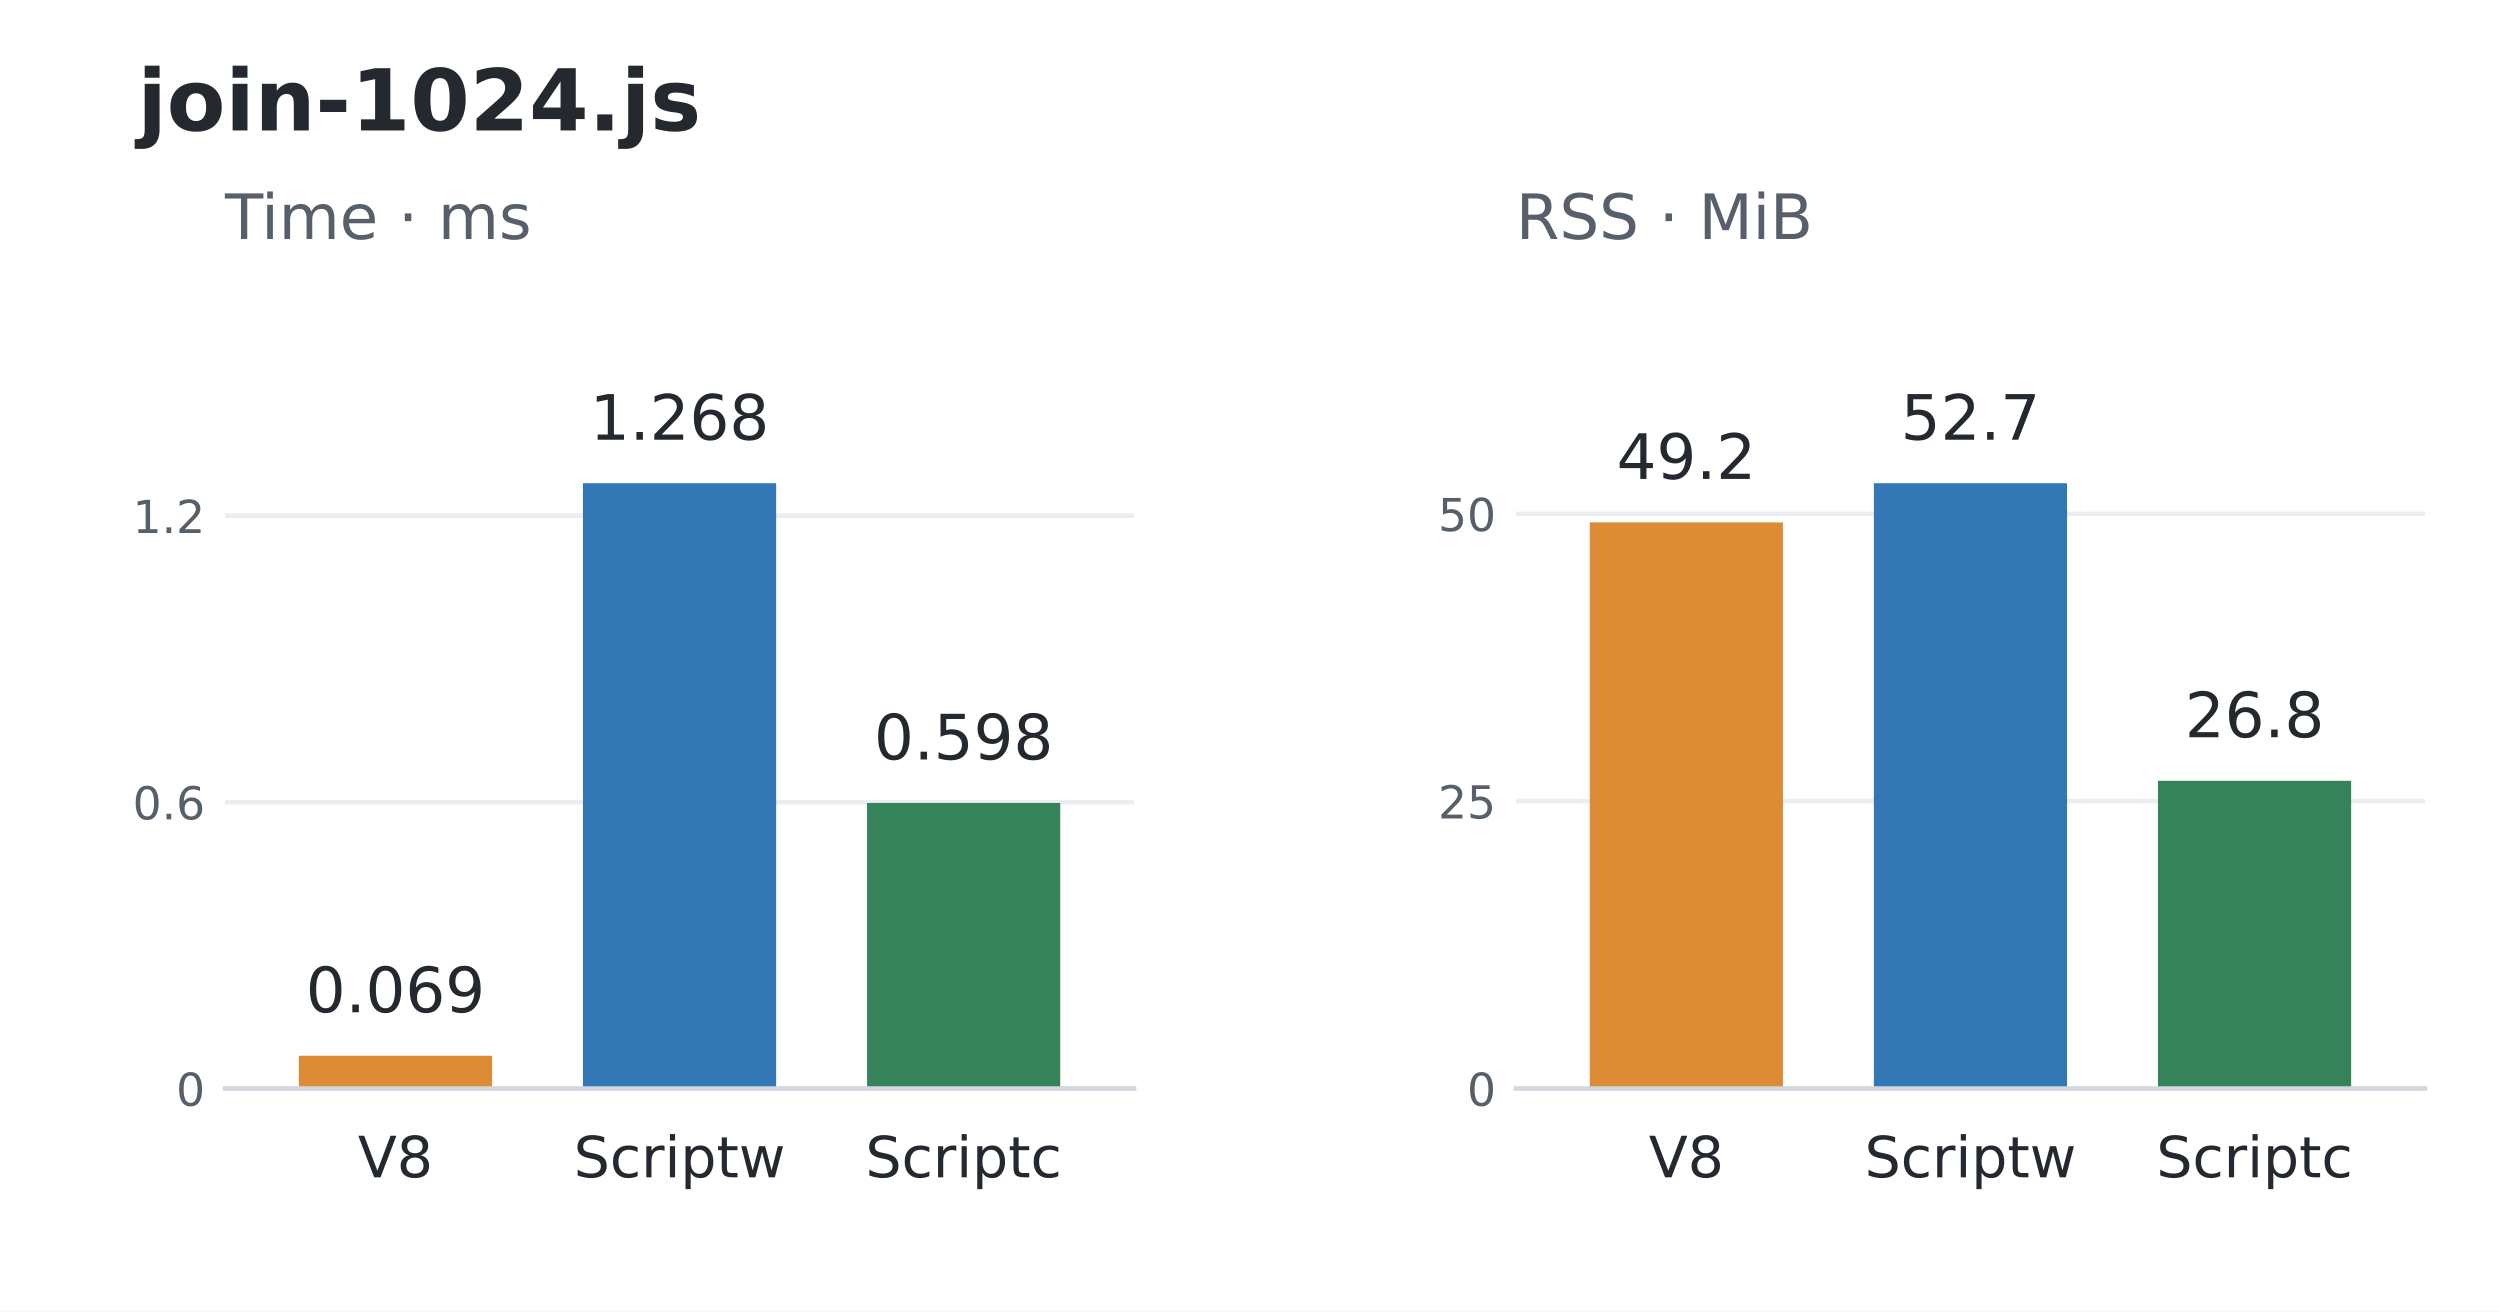
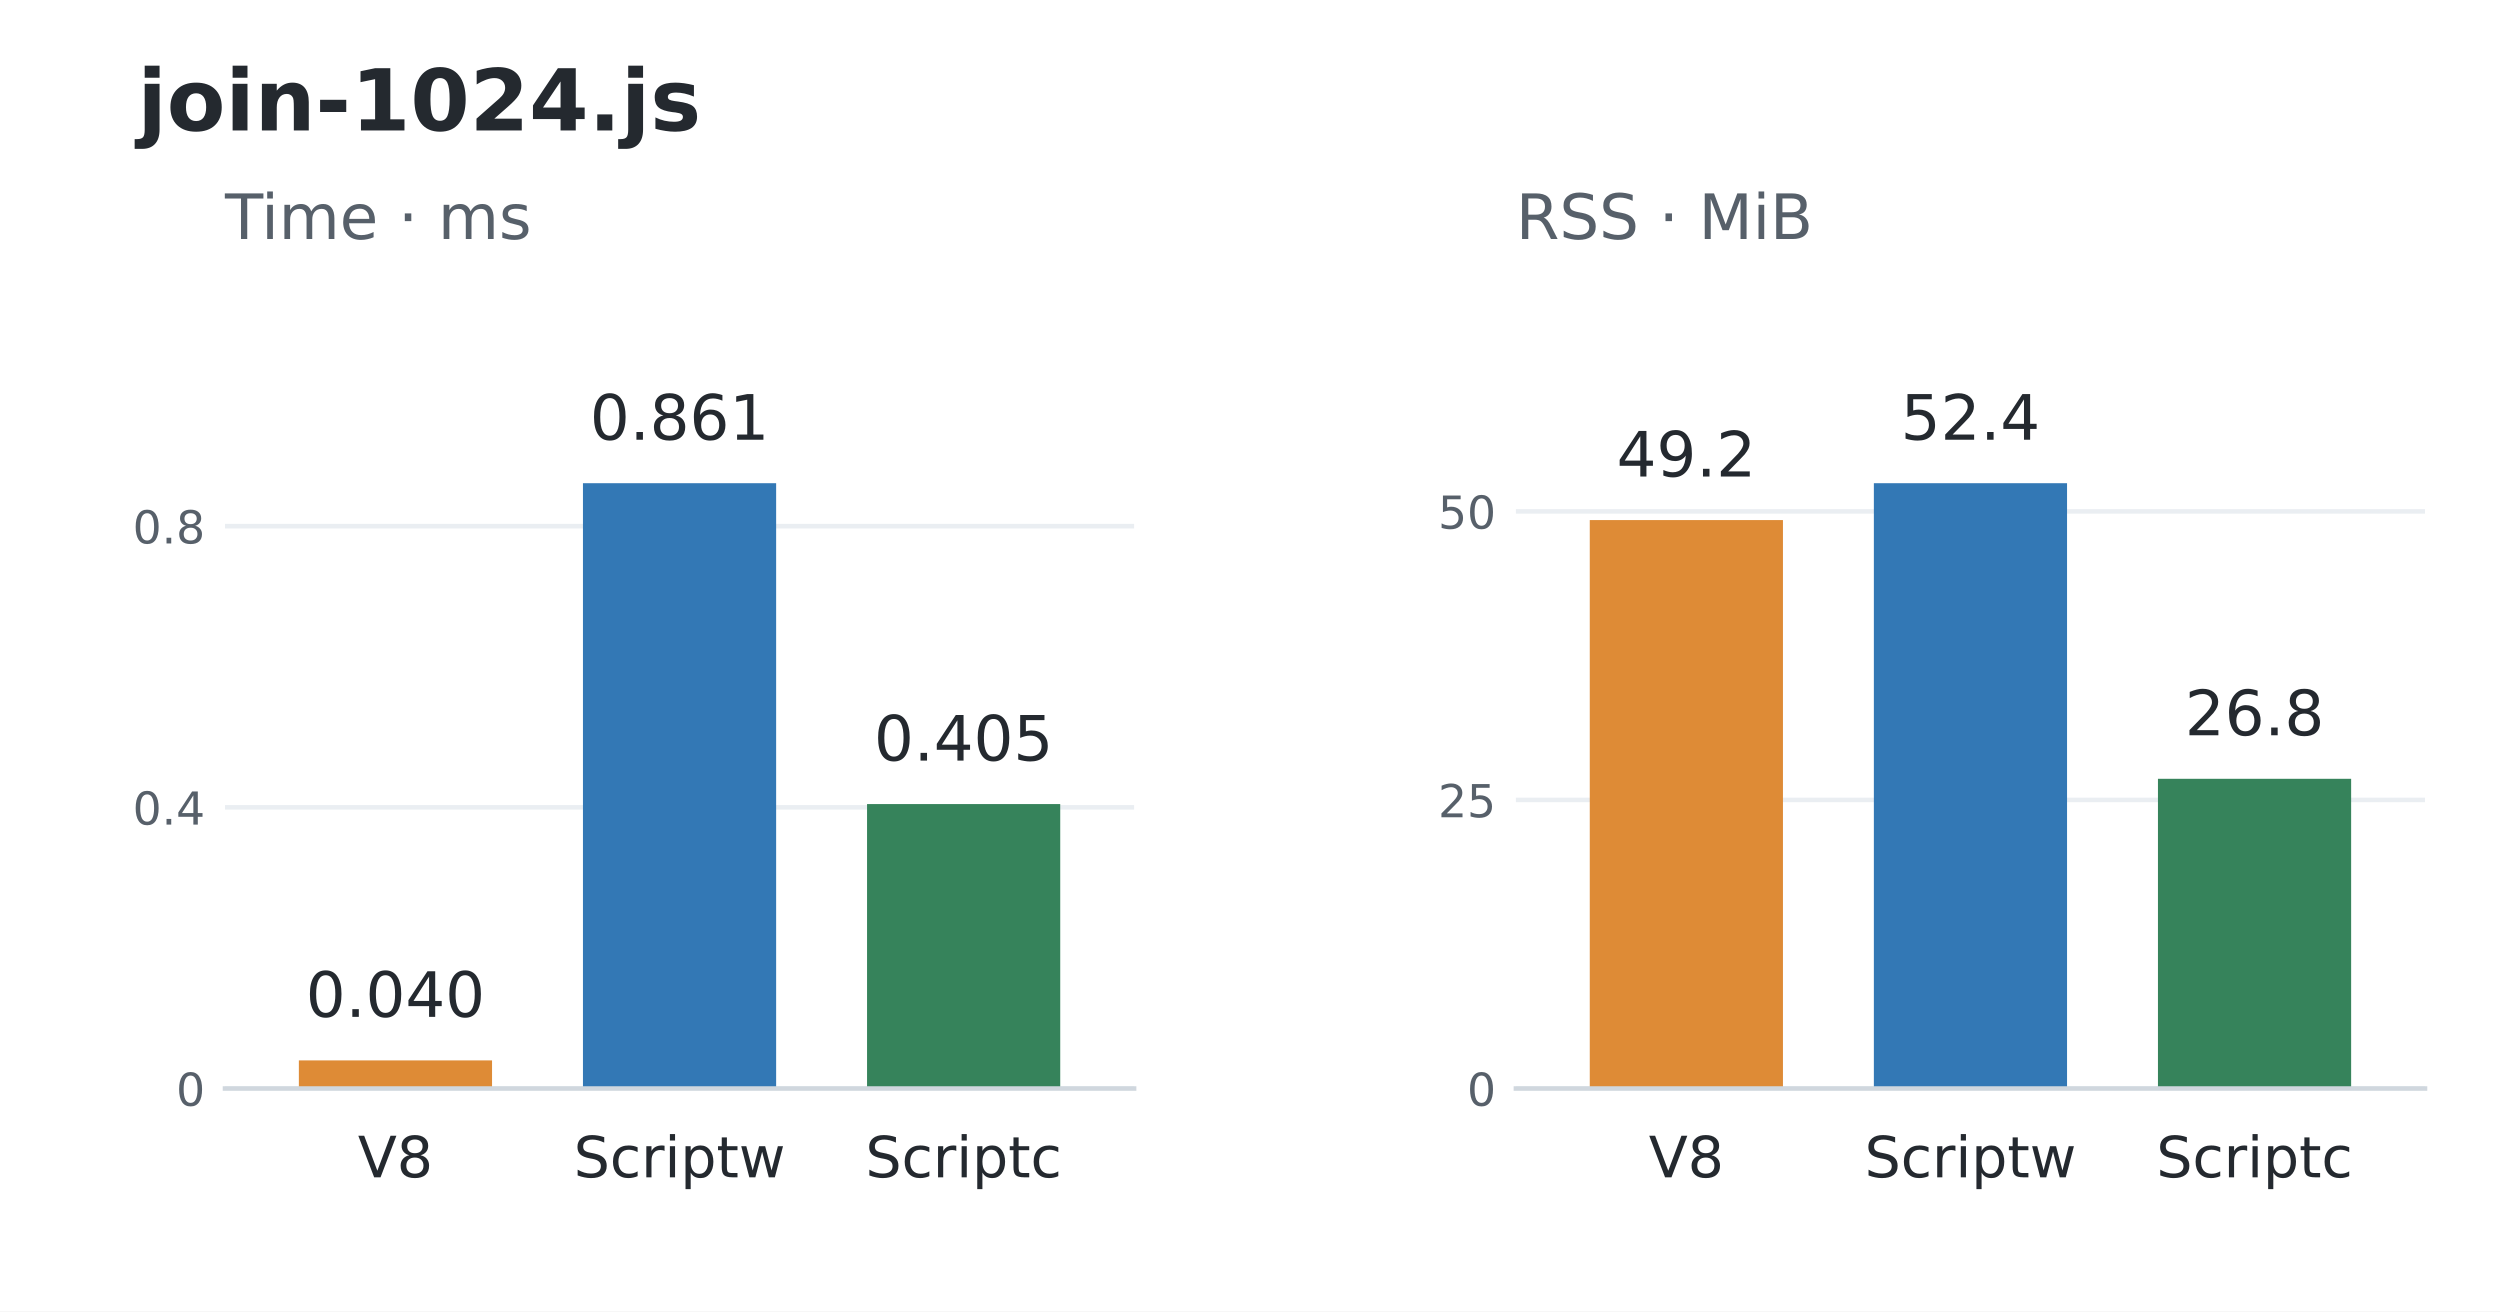
<svg xmlns="http://www.w3.org/2000/svg" width="439.2pt" height="230.4pt" viewBox="0 0 439.2 230.4" version="1.1">
  <defs>
    <style type="text/css">*{stroke-linejoin: round; stroke-linecap: butt}</style>
  </defs>
  <g id="figure_1">
    <g id="patch_1">
      <path d="M 0 230.4 L 439.2 230.4 L 439.2 0 L 0 0 z " style="fill: #ffffff" />
    </g>
    <g id="axes_1">
      <g id="patch_2">
        <path d="M 39.528 191.232 L 199.237 191.232 L 199.237 52.992 L 39.528 52.992 z " style="fill: #ffffff" />
      </g>
      <g id="matplotlib.axis_1">
        <g id="xtick_1">
          <g id="line2d_1" />
          <g id="text_1">
            <text style="font-size: 10px; font-family: 'DejaVu Sans'; text-anchor: middle; fill: #24292f" x="69.473" y="206.83" transform="rotate(-0 69.47346 206.8297)">V8</text>
          </g>
        </g>
        <g id="xtick_2">
          <g id="line2d_2" />
          <g id="text_2">
            <text style="font-size: 10px; font-family: 'DejaVu Sans'; text-anchor: middle; fill: #24292f" x="119.383" y="206.83" transform="rotate(-0 119.3825 206.8304)">Scriptw</text>
          </g>
        </g>
        <g id="xtick_3">
          <g id="line2d_3" />
          <g id="text_3">
            <text style="font-size: 10px; font-family: 'DejaVu Sans'; text-anchor: middle; fill: #24292f" x="169.292" y="206.83" transform="rotate(-0 169.2916 206.8304)">Scriptc</text>
          </g>
        </g>
      </g>
      <g id="matplotlib.axis_2">
        <g id="ytick_1">
          <g id="line2d_4">
            <path d="M 39.528 191.232 L 199.237 191.232 " clip-path="url(#p648741f3fb)" style="fill: none; stroke: #eaeef2; stroke-width: 0.8; stroke-linecap: square" />
          </g>
          <g id="line2d_5" />
          <g id="text_4">
            <text style="font-size: 8px; font-family: 'DejaVu Sans'; text-anchor: end; fill: #57606a" x="36.028" y="194.271" transform="rotate(-0 36.028 194.2711)">0</text>
          </g>
        </g>
        <g id="ytick_2">
          <g id="line2d_6">
-             <path d="M 39.528 140.915 L 199.237 140.915 " clip-path="url(#p648741f3fb)" style="fill: none; stroke: #eaeef2; stroke-width: 0.8; stroke-linecap: square" />
+             <path d="M 39.528 141.834 L 199.237 141.834 " clip-path="url(#p648741f3fb)" style="fill: none; stroke: #eaeef2; stroke-width: 0.8; stroke-linecap: square" />
          </g>
          <g id="line2d_7" />
          <g id="text_5">
-             <text style="font-size: 8px; font-family: 'DejaVu Sans'; text-anchor: end; fill: #57606a" x="36.028" y="143.954" transform="rotate(-0 36.028 143.9538)">0.6</text>
+             <text style="font-size: 8px; font-family: 'DejaVu Sans'; text-anchor: end; fill: #57606a" x="36.028" y="144.873" transform="rotate(-0 36.028 144.8726)">0.4</text>
          </g>
        </g>
        <g id="ytick_3">
          <g id="line2d_8">
-             <path d="M 39.528 90.598 L 199.237 90.598 " clip-path="url(#p648741f3fb)" style="fill: none; stroke: #eaeef2; stroke-width: 0.8; stroke-linecap: square" />
+             <path d="M 39.528 92.435 L 199.237 92.435 " clip-path="url(#p648741f3fb)" style="fill: none; stroke: #eaeef2; stroke-width: 0.8; stroke-linecap: square" />
          </g>
          <g id="line2d_9" />
          <g id="text_6">
-             <text style="font-size: 8px; font-family: 'DejaVu Sans'; text-anchor: end; fill: #57606a" x="36.028" y="93.637" transform="rotate(-0 36.028 93.63656)">1.2</text>
+             <text style="font-size: 8px; font-family: 'DejaVu Sans'; text-anchor: end; fill: #57606a" x="36.028" y="95.474" transform="rotate(-0 36.028 95.47414)">0.8</text>
          </g>
        </g>
      </g>
      <g id="patch_3">
-         <path d="M 52.504 191.232 L 86.443 191.232 L 86.443 185.474 L 52.504 185.474 z " clip-path="url(#p648741f3fb)" style="fill: #de8b36" />
+         <path d="M 52.504 191.232 L 86.443 191.232 L 86.443 186.288 L 52.504 186.288 z " clip-path="url(#p648741f3fb)" style="fill: #de8b36" />
      </g>
      <g id="patch_4">
        <path d="M 102.413 191.232 L 136.352 191.232 L 136.352 84.894 L 102.413 84.894 z " clip-path="url(#p648741f3fb)" style="fill: #3378b5" />
      </g>
      <g id="patch_5">
-         <path d="M 152.323 191.232 L 186.261 191.232 L 186.261 141.062 L 152.323 141.062 z " clip-path="url(#p648741f3fb)" style="fill: #36835b" />
+         <path d="M 152.323 191.232 L 186.261 191.232 L 186.261 141.264 L 152.323 141.264 z " clip-path="url(#p648741f3fb)" style="fill: #36835b" />
      </g>
      <g id="patch_6">
        <path d="M 39.528 191.232 L 199.237 191.232 " style="fill: none; stroke: #d0d7de; stroke-width: 0.8; stroke-linejoin: miter; stroke-linecap: square" />
      </g>
      <g id="text_7">
-         <text style="font-size: 11px; font-family: 'DejaVu Sans'; text-anchor: middle; fill: #24292f" x="69.473" y="177.832" transform="rotate(-0 69.47346 177.8318)">0.069</text>
+         <text style="font-size: 11px; font-family: 'DejaVu Sans'; text-anchor: middle; fill: #24292f" x="69.473" y="178.645" transform="rotate(-0 69.47346 178.6452)">0.040</text>
      </g>
      <g id="text_8">
-         <text style="font-size: 11px; font-family: 'DejaVu Sans'; text-anchor: middle; fill: #24292f" x="119.383" y="77.251" transform="rotate(-0 119.3825 77.25096)">1.268</text>
+         <text style="font-size: 11px; font-family: 'DejaVu Sans'; text-anchor: middle; fill: #24292f" x="119.383" y="77.251" transform="rotate(-0 119.3825 77.25096)">0.861</text>
      </g>
      <g id="text_9">
-         <text style="font-size: 11px; font-family: 'DejaVu Sans'; text-anchor: middle; fill: #24292f" x="169.292" y="133.419" transform="rotate(-0 169.2916 133.4193)">0.598</text>
+         <text style="font-size: 11px; font-family: 'DejaVu Sans'; text-anchor: middle; fill: #24292f" x="169.292" y="133.621" transform="rotate(-0 169.2916 133.6211)">0.405</text>
      </g>
      <g id="text_10">
        <text style="font-size: 11px; font-family: 'DejaVu Sans'; text-anchor: start; fill: #57606a" x="39.528" y="41.992" transform="rotate(-0 39.528 41.992)">Time · ms</text>
      </g>
    </g>
    <g id="axes_2">
      <g id="patch_7">
        <path d="M 266.315 191.232 L 426.024 191.232 L 426.024 52.992 L 266.315 52.992 z " style="fill: #ffffff" />
      </g>
      <g id="matplotlib.axis_3">
        <g id="xtick_4">
          <g id="line2d_10" />
          <g id="text_11">
            <text style="font-size: 10px; font-family: 'DejaVu Sans'; text-anchor: middle; fill: #24292f" x="296.26" y="206.83" transform="rotate(-0 296.2604 206.8297)">V8</text>
          </g>
        </g>
        <g id="xtick_5">
          <g id="line2d_11" />
          <g id="text_12">
            <text style="font-size: 10px; font-family: 'DejaVu Sans'; text-anchor: middle; fill: #24292f" x="346.169" y="206.83" transform="rotate(-0 346.1695 206.8304)">Scriptw</text>
          </g>
        </g>
        <g id="xtick_6">
          <g id="line2d_12" />
          <g id="text_13">
            <text style="font-size: 10px; font-family: 'DejaVu Sans'; text-anchor: middle; fill: #24292f" x="396.079" y="206.83" transform="rotate(-0 396.0785 206.8304)">Scriptc</text>
          </g>
        </g>
      </g>
      <g id="matplotlib.axis_4">
        <g id="ytick_4">
          <g id="line2d_13">
            <path d="M 266.315 191.232 L 426.024 191.232 " clip-path="url(#pf3a1462166)" style="fill: none; stroke: #eaeef2; stroke-width: 0.8; stroke-linecap: square" />
          </g>
          <g id="line2d_14" />
          <g id="text_14">
            <text style="font-size: 8px; font-family: 'DejaVu Sans'; text-anchor: end; fill: #57606a" x="262.815" y="194.271" transform="rotate(-0 262.8149 194.2711)">0</text>
          </g>
        </g>
        <g id="ytick_5">
          <g id="line2d_15">
-             <path d="M 266.315 140.747 L 426.024 140.747 " clip-path="url(#pf3a1462166)" style="fill: none; stroke: #eaeef2; stroke-width: 0.8; stroke-linecap: square" />
+             <path d="M 266.315 140.536 L 426.024 140.536 " clip-path="url(#pf3a1462166)" style="fill: none; stroke: #eaeef2; stroke-width: 0.8; stroke-linecap: square" />
          </g>
          <g id="line2d_16" />
          <g id="text_15">
-             <text style="font-size: 8px; font-family: 'DejaVu Sans'; text-anchor: end; fill: #57606a" x="262.815" y="143.786" transform="rotate(-0 262.8149 143.7858)">25</text>
+             <text style="font-size: 8px; font-family: 'DejaVu Sans'; text-anchor: end; fill: #57606a" x="262.815" y="143.575" transform="rotate(-0 262.8149 143.5752)">25</text>
          </g>
        </g>
        <g id="ytick_6">
          <g id="line2d_17">
-             <path d="M 266.315 90.262 L 426.024 90.262 " clip-path="url(#pf3a1462166)" style="fill: none; stroke: #eaeef2; stroke-width: 0.8; stroke-linecap: square" />
+             <path d="M 266.315 89.84 L 426.024 89.84 " clip-path="url(#pf3a1462166)" style="fill: none; stroke: #eaeef2; stroke-width: 0.8; stroke-linecap: square" />
          </g>
          <g id="line2d_18" />
          <g id="text_16">
-             <text style="font-size: 8px; font-family: 'DejaVu Sans'; text-anchor: end; fill: #57606a" x="262.815" y="93.301" transform="rotate(-0 262.8149 93.3006)">50</text>
+             <text style="font-size: 8px; font-family: 'DejaVu Sans'; text-anchor: end; fill: #57606a" x="262.815" y="92.879" transform="rotate(-0 262.8149 92.87941)">50</text>
          </g>
        </g>
      </g>
      <g id="patch_8">
-         <path d="M 279.291 191.232 L 313.229 191.232 L 313.229 91.78 L 279.291 91.78 z " clip-path="url(#pf3a1462166)" style="fill: #de8b36" />
+         <path d="M 279.291 191.232 L 313.229 191.232 L 313.229 91.361 L 279.291 91.361 z " clip-path="url(#pf3a1462166)" style="fill: #de8b36" />
      </g>
      <g id="patch_9">
        <path d="M 329.2 191.232 L 363.139 191.232 L 363.139 84.894 L 329.2 84.894 z " clip-path="url(#pf3a1462166)" style="fill: #3378b5" />
      </g>
      <g id="patch_10">
-         <path d="M 379.109 191.232 L 413.048 191.232 L 413.048 137.169 L 379.109 137.169 z " clip-path="url(#pf3a1462166)" style="fill: #36835b" />
+         <path d="M 379.109 191.232 L 413.048 191.232 L 413.048 136.817 L 379.109 136.817 z " clip-path="url(#pf3a1462166)" style="fill: #36835b" />
      </g>
      <g id="patch_11">
        <path d="M 266.315 191.232 L 426.024 191.232 " style="fill: none; stroke: #d0d7de; stroke-width: 0.8; stroke-linejoin: miter; stroke-linecap: square" />
      </g>
      <g id="text_17">
-         <text style="font-size: 11px; font-family: 'DejaVu Sans'; text-anchor: middle; fill: #24292f" x="296.26" y="84.137" transform="rotate(-0 296.2604 84.13746)">49.2</text>
+         <text style="font-size: 11px; font-family: 'DejaVu Sans'; text-anchor: middle; fill: #24292f" x="296.26" y="83.719" transform="rotate(-0 296.2604 83.71864)">49.2</text>
      </g>
      <g id="text_18">
-         <text style="font-size: 11px; font-family: 'DejaVu Sans'; text-anchor: middle; fill: #24292f" x="346.169" y="77.251" transform="rotate(-0 346.1695 77.25096)">52.7</text>
+         <text style="font-size: 11px; font-family: 'DejaVu Sans'; text-anchor: middle; fill: #24292f" x="346.169" y="77.251" transform="rotate(-0 346.1695 77.25096)">52.4</text>
      </g>
      <g id="text_19">
-         <text style="font-size: 11px; font-family: 'DejaVu Sans'; text-anchor: middle; fill: #24292f" x="396.079" y="129.527" transform="rotate(-0 396.0785 129.5268)">26.8</text>
+         <text style="font-size: 11px; font-family: 'DejaVu Sans'; text-anchor: middle; fill: #24292f" x="396.079" y="129.175" transform="rotate(-0 396.0785 129.1746)">26.8</text>
      </g>
      <g id="text_20">
        <text style="font-size: 11px; font-family: 'DejaVu Sans'; text-anchor: start; fill: #57606a" x="266.315" y="41.992" transform="rotate(-0 266.3149 41.992)">RSS · MiB</text>
      </g>
    </g>
    <g id="text_21">
      <text style="font-weight: 700; font-size: 15px; font-family: 'DejaVu Sans'; text-anchor: start; fill: #24292f" x="24.156" y="22.918" transform="rotate(-0 24.156 22.91766)">join-1024.js</text>
    </g>
  </g>
  <defs>
    <clipPath id="p648741f3fb">
      <rect x="39.528" y="52.992" width="159.709" height="138.24" />
    </clipPath>
    <clipPath id="pf3a1462166">
      <rect x="266.315" y="52.992" width="159.709" height="138.24" />
    </clipPath>
  </defs>
</svg>
